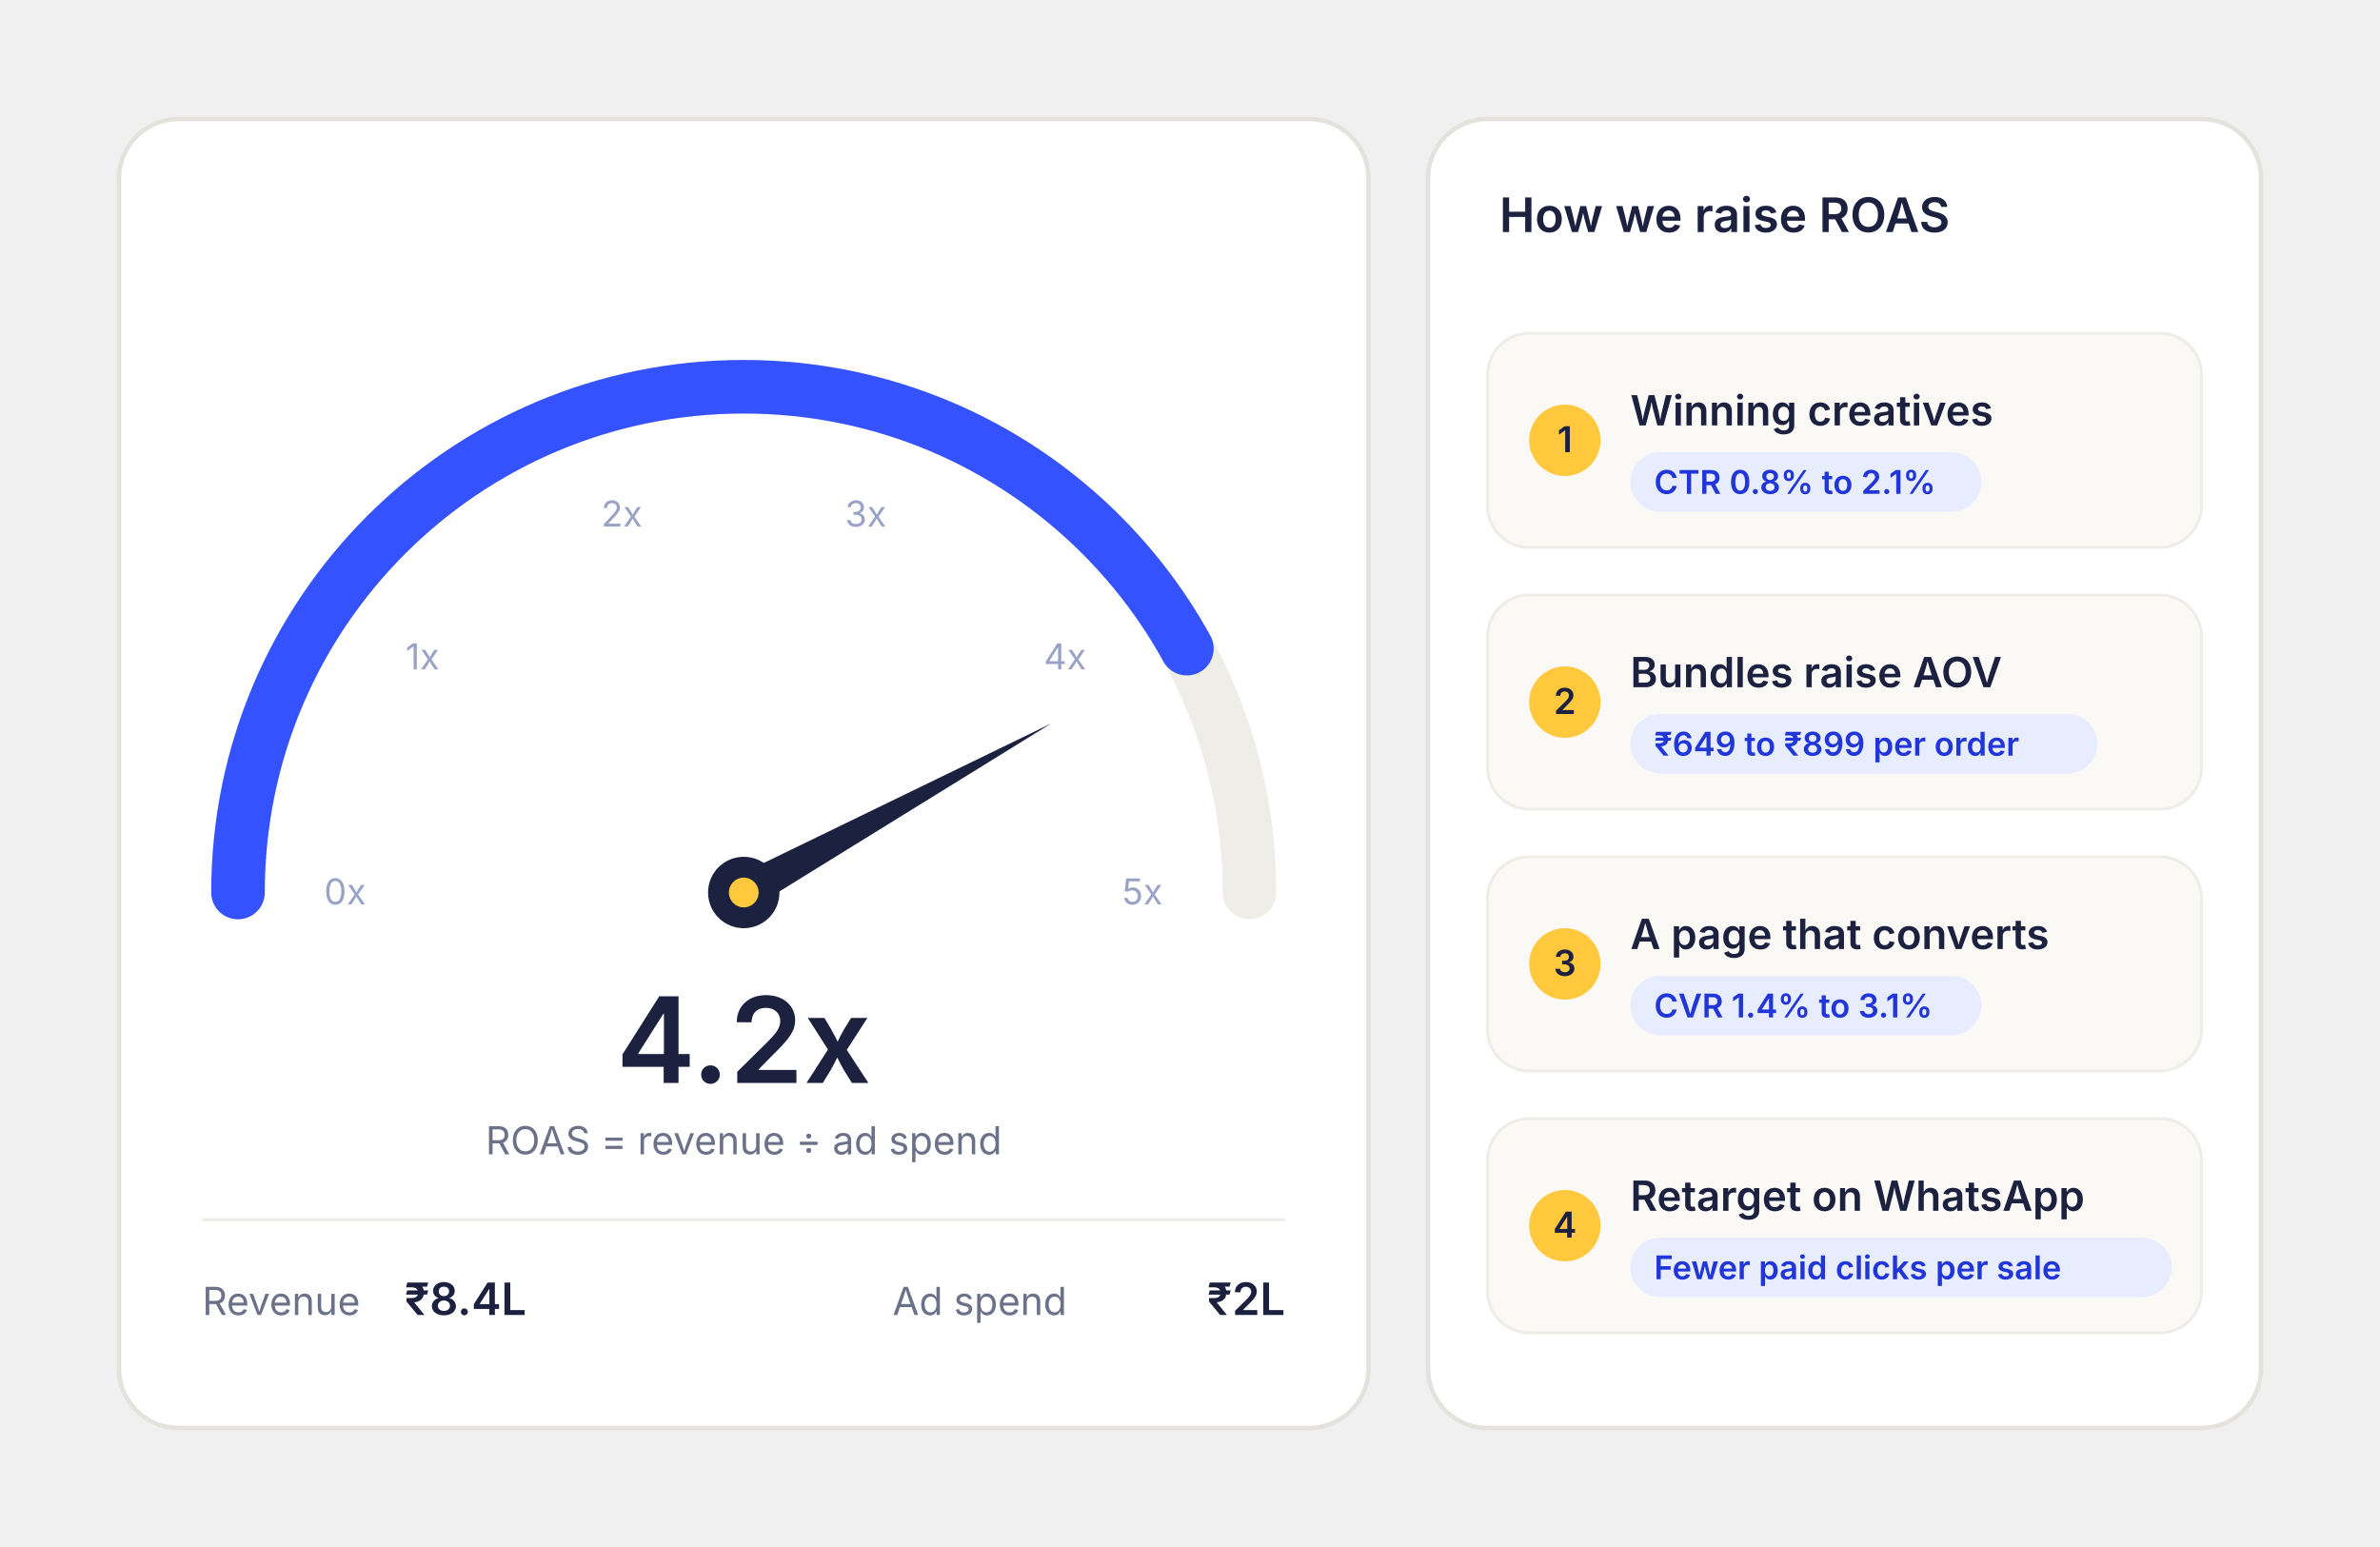
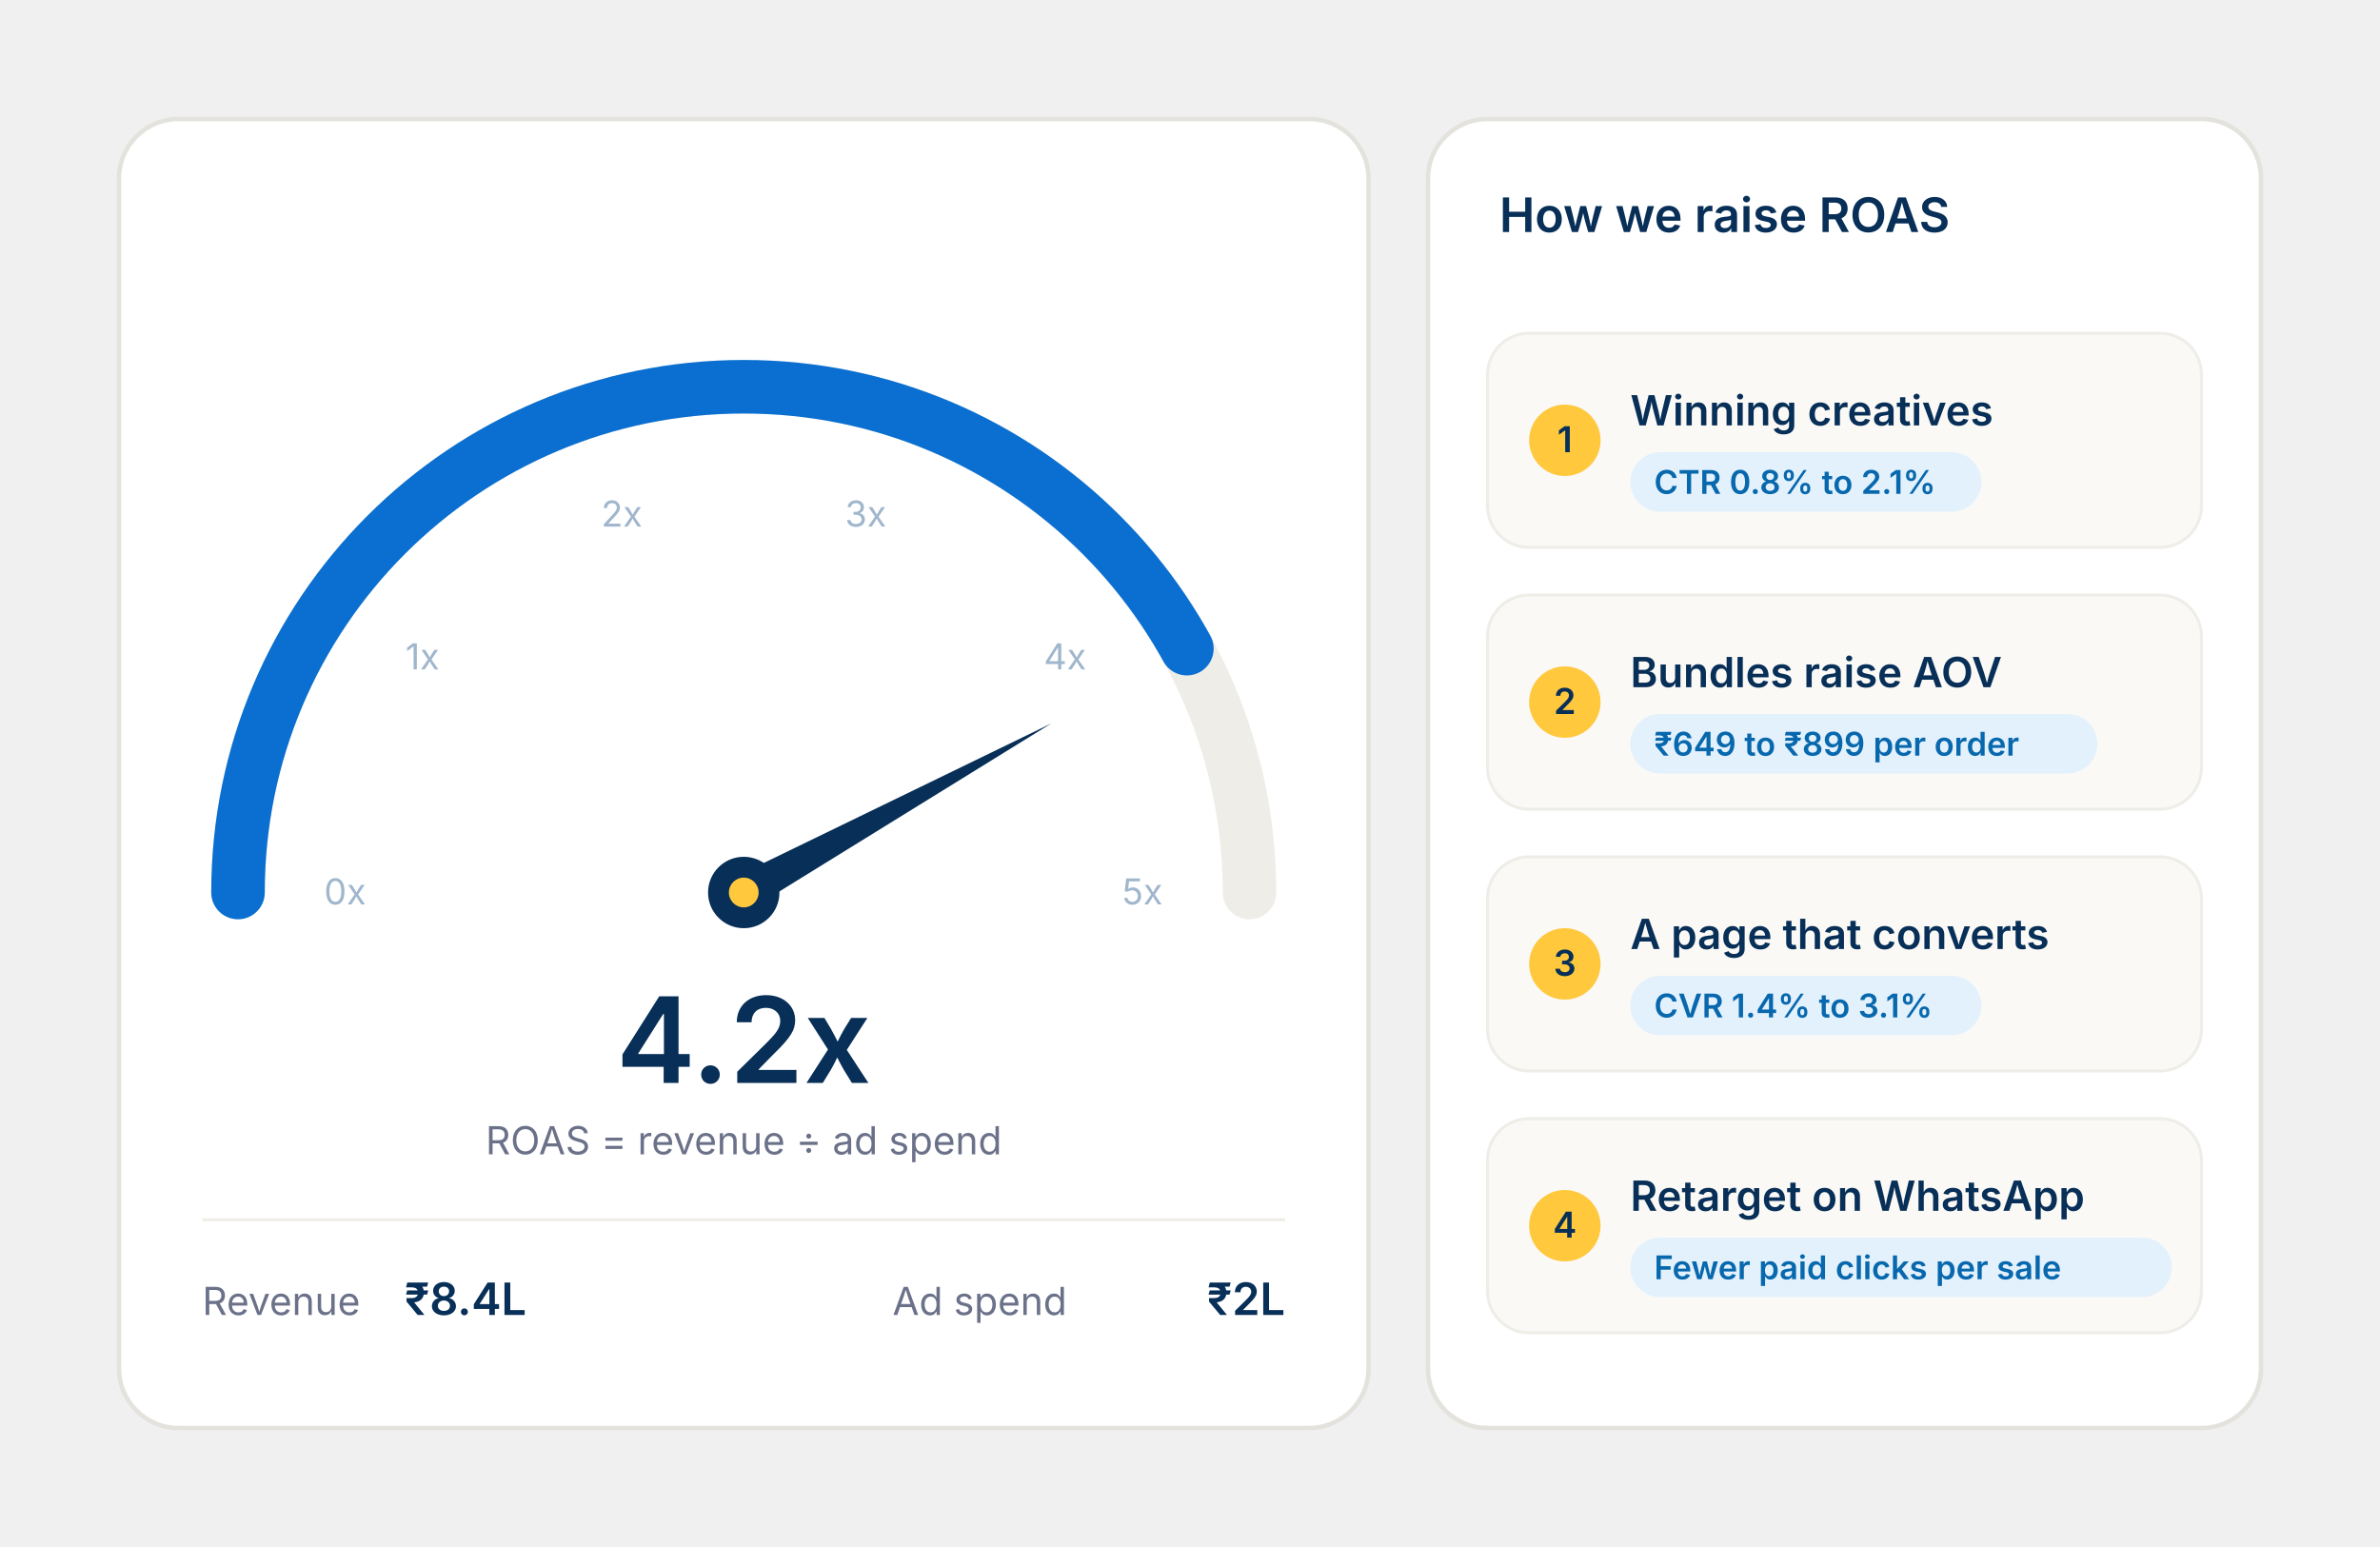
<svg xmlns="http://www.w3.org/2000/svg" viewBox="0 0 800 520" role="img" aria-labelledby="t d">
  <style>
.f{font-family:"DM Sans","Inter",system-ui,-apple-system,"Segoe UI",sans-serif}
.ga{stroke-dasharray:534.1;animation:ga 12s cubic-bezier(.4,1.4,.5,1) infinite}@keyframes ga{0%{stroke-dashoffset:363.2}16%{stroke-dashoffset:299.1}32%{stroke-dashoffset:224.3}48%{stroke-dashoffset:149.5}64%{stroke-dashoffset:85.5}94%{stroke-dashoffset:85.5}98%,100%{stroke-dashoffset:363.2}}
.nd{transform-box:view-box;transform-origin:250px 300px;animation:nd 12s cubic-bezier(.4,1.4,.5,1) infinite}@keyframes nd{0%{transform:rotate(-32.4deg)}16%{transform:rotate(-10.8deg)}32%{transform:rotate(14.4deg)}48%{transform:rotate(39.6deg)}64%{transform:rotate(61.2deg)}94%{transform:rotate(61.2deg)}98%,100%{transform:rotate(-32.4deg)}}
.rv0{animation:rv0 12s steps(1,end) infinite}@keyframes rv0{0%{opacity:1}16%{opacity:0}95%{opacity:1}}
.rv1{animation:rv1 12s steps(1,end) infinite}@keyframes rv1{0%{opacity:0}16%{opacity:1}32%{opacity:0}}
.rv2{animation:rv2 12s steps(1,end) infinite}@keyframes rv2{0%{opacity:0}32%{opacity:1}48%{opacity:0}}
.rv3{animation:rv3 12s steps(1,end) infinite}@keyframes rv3{0%{opacity:0}48%{opacity:1}64%{opacity:0}}
.rv4{animation:rv4 12s steps(1,end) infinite}@keyframes rv4{0%{opacity:0}64%{opacity:1}95%{opacity:0}}
.rw0{animation:rw0 12s steps(1,end) infinite}@keyframes rw0{0%{opacity:1}16%{opacity:0}95%{opacity:1}}
.rw1{animation:rw1 12s steps(1,end) infinite}@keyframes rw1{0%{opacity:0}16%{opacity:1}32%{opacity:0}}
.rw2{animation:rw2 12s steps(1,end) infinite}@keyframes rw2{0%{opacity:0}32%{opacity:1}48%{opacity:0}}
.rw3{animation:rw3 12s steps(1,end) infinite}@keyframes rw3{0%{opacity:0}48%{opacity:1}64%{opacity:0}}
.rw4{animation:rw4 12s steps(1,end) infinite}@keyframes rw4{0%{opacity:0}64%{opacity:1}95%{opacity:0}}
.lr0{animation:lr0 12s ease-out infinite}@keyframes lr0{0%,15%{opacity:.3}17%,94%{opacity:1}97%,100%{opacity:.3}}
.lr1{animation:lr1 12s ease-out infinite}@keyframes lr1{0%,31%{opacity:.3}33%,94%{opacity:1}97%,100%{opacity:.3}}
.lr2{animation:lr2 12s ease-out infinite}@keyframes lr2{0%,47%{opacity:.3}49%,94%{opacity:1}97%,100%{opacity:.3}}
.lr3{animation:lr3 12s ease-out infinite}@keyframes lr3{0%,63%{opacity:.3}65%,94%{opacity:1}97%,100%{opacity:.3}}
@media (prefers-reduced-motion:reduce){*{animation:none!important}}
</style>
  <rect x="40" y="40" width="420" height="440" rx="20" fill="#FFFFFF" stroke="#E4E2DC" stroke-width="1.5" />
  <path d="M80 300 A170 170 0 0 1 420 300" fill="none" stroke="#EFEDE7" stroke-width="18" stroke-linecap="round" />
-   <path class="ga" d="M80 300 A170 170 0 0 1 420 300" fill="none" stroke="#3452FF" stroke-width="18" stroke-linecap="round" stroke-dashoffset="85.5" />
-   <text class="f" x="116" y="304" font-size="12" fill="#9AA3C7" text-anchor="middle">0x</text>
-   <text class="f" x="142" y="225" font-size="12" fill="#9AA3C7" text-anchor="middle">1x</text>
-   <text class="f" x="209" y="177" font-size="12" fill="#9AA3C7" text-anchor="middle">2x</text>
-   <text class="f" x="291" y="177" font-size="12" fill="#9AA3C7" text-anchor="middle">3x</text>
-   <text class="f" x="358" y="225" font-size="12" fill="#9AA3C7" text-anchor="middle">4x</text>
-   <text class="f" x="384" y="304" font-size="12" fill="#9AA3C7" text-anchor="middle">5x</text>
+   <path class="ga" d="M80 300 A170 170 0 0 1 420 300" fill="none" stroke="#0a6fd0" stroke-width="18" stroke-linecap="round" stroke-dashoffset="85.5" />
+   <text class="f" x="116" y="304" font-size="12" fill="#9fb6cc" text-anchor="middle">0x</text>
+   <text class="f" x="142" y="225" font-size="12" fill="#9fb6cc" text-anchor="middle">1x</text>
+   <text class="f" x="209" y="177" font-size="12" fill="#9fb6cc" text-anchor="middle">2x</text>
+   <text class="f" x="291" y="177" font-size="12" fill="#9fb6cc" text-anchor="middle">3x</text>
+   <text class="f" x="358" y="225" font-size="12" fill="#9fb6cc" text-anchor="middle">4x</text>
+   <text class="f" x="384" y="304" font-size="12" fill="#9fb6cc" text-anchor="middle">5x</text>
  <line x1="80" y1="326" x2="120" y2="326" stroke="#FFFFFF" />
  <g class="nd" transform="rotate(61.2 250 300)">
-     <path d="M244 300 L250 182 L256 300 Z" fill="#1C2140" />
+     <path d="M244 300 L250 182 L256 300 Z" fill="#082f57" />
  </g>
-   <circle cx="250" cy="300" r="12" fill="#1C2140" />
+   <circle cx="250" cy="300" r="12" fill="#082f57" />
  <circle cx="250" cy="300" r="5" fill="#FFC83D" />
-   <text class="f rv0" x="250" y="364" font-size="40" font-weight="600" fill="#1C2140" text-anchor="middle" opacity="0">1.6x</text>
-   <text class="f rv1" x="250" y="364" font-size="40" font-weight="600" fill="#1C2140" text-anchor="middle" opacity="0">2.2x</text>
-   <text class="f rv2" x="250" y="364" font-size="40" font-weight="600" fill="#1C2140" text-anchor="middle" opacity="0">2.9x</text>
-   <text class="f rv3" x="250" y="364" font-size="40" font-weight="600" fill="#1C2140" text-anchor="middle" opacity="0">3.6x</text>
-   <text class="f rv4" x="250" y="364" font-size="40" font-weight="600" fill="#1C2140" text-anchor="middle" opacity="1">4.2x</text>
+   <text class="f rv0" x="250" y="364" font-size="40" font-weight="600" fill="#082f57" text-anchor="middle" opacity="0">1.6x</text>
+   <text class="f rv1" x="250" y="364" font-size="40" font-weight="600" fill="#082f57" text-anchor="middle" opacity="0">2.2x</text>
+   <text class="f rv2" x="250" y="364" font-size="40" font-weight="600" fill="#082f57" text-anchor="middle" opacity="0">2.9x</text>
+   <text class="f rv3" x="250" y="364" font-size="40" font-weight="600" fill="#082f57" text-anchor="middle" opacity="0">3.6x</text>
+   <text class="f rv4" x="250" y="364" font-size="40" font-weight="600" fill="#082f57" text-anchor="middle" opacity="1">4.2x</text>
  <text class="f" x="250" y="388" font-size="13" fill="#6B7189" text-anchor="middle">ROAS = revenue ÷ ad spend</text>
  <line x1="68" y1="410" x2="432" y2="410" stroke="#EFEDE7" />
  <text class="f" x="68" y="442" font-size="13" fill="#6B7189">Revenue</text>
  <text class="f" x="300" y="442" font-size="13" fill="#6B7189">Ad spend</text>
-   <text class="f" x="432" y="442" font-size="15" font-weight="600" fill="#1C2140" text-anchor="end">₹2L</text>
-   <text class="f rw0" x="136" y="442" font-size="15" font-weight="600" fill="#1C2140" opacity="0">₹3.2L</text>
-   <text class="f rw1" x="136" y="442" font-size="15" font-weight="600" fill="#1C2140" opacity="0">₹4.4L</text>
-   <text class="f rw2" x="136" y="442" font-size="15" font-weight="600" fill="#1C2140" opacity="0">₹5.8L</text>
-   <text class="f rw3" x="136" y="442" font-size="15" font-weight="600" fill="#1C2140" opacity="0">₹7.2L</text>
-   <text class="f rw4" x="136" y="442" font-size="15" font-weight="600" fill="#1C2140" opacity="1">₹8.4L</text>
+   <text class="f" x="432" y="442" font-size="15" font-weight="600" fill="#082f57" text-anchor="end">₹2L</text>
+   <text class="f rw0" x="136" y="442" font-size="15" font-weight="600" fill="#082f57" opacity="0">₹3.2L</text>
+   <text class="f rw1" x="136" y="442" font-size="15" font-weight="600" fill="#082f57" opacity="0">₹4.4L</text>
+   <text class="f rw2" x="136" y="442" font-size="15" font-weight="600" fill="#082f57" opacity="0">₹5.8L</text>
+   <text class="f rw3" x="136" y="442" font-size="15" font-weight="600" fill="#082f57" opacity="0">₹7.2L</text>
+   <text class="f rw4" x="136" y="442" font-size="15" font-weight="600" fill="#082f57" opacity="1">₹8.4L</text>
  <rect x="480" y="40" width="280" height="440" rx="20" fill="#FFFFFF" stroke="#E4E2DC" stroke-width="1.5" />
-   <text class="f" x="504" y="78" font-size="16" font-weight="600" fill="#1C2140">How we raise ROAS</text>
+   <text class="f" x="504" y="78" font-size="16" font-weight="600" fill="#082f57">How we raise ROAS</text>
  <g class="lr0">
    <rect x="500" y="112" width="240" height="72" rx="14" fill="#FAF9F6" stroke="#EFEDE7" />
    <circle cx="526" cy="148" r="12" fill="#FFC83D" />
-     <text class="f" x="526" y="152" font-size="12" font-weight="600" fill="#1C2140" text-anchor="middle">1</text>
-     <text class="f" x="548" y="143" font-size="14" font-weight="600" fill="#1C2140">Winning creatives</text>
-     <rect x="548" y="152" width="118" height="20" rx="10" fill="#E8ECFF" />
-     <text class="f" x="556" y="166" font-size="11" font-weight="600" fill="#2036D8">CTR 0.8% to 2.1%</text>
+     <text class="f" x="526" y="152" font-size="12" font-weight="600" fill="#082f57" text-anchor="middle">1</text>
+     <text class="f" x="548" y="143" font-size="14" font-weight="600" fill="#082f57">Winning creatives</text>
+     <rect x="548" y="152" width="118" height="20" rx="10" fill="#e3f1fd" />
+     <text class="f" x="556" y="166" font-size="11" font-weight="600" fill="#0868ad">CTR 0.8% to 2.1%</text>
  </g>
  <g class="lr1">
    <rect x="500" y="200" width="240" height="72" rx="14" fill="#FAF9F6" stroke="#EFEDE7" />
    <circle cx="526" cy="236" r="12" fill="#FFC83D" />
-     <text class="f" x="526" y="240" font-size="12" font-weight="600" fill="#1C2140" text-anchor="middle">2</text>
-     <text class="f" x="548" y="231" font-size="14" font-weight="600" fill="#1C2140">Bundles raise AOV</text>
-     <rect x="548" y="240" width="157" height="20" rx="10" fill="#E8ECFF" />
-     <text class="f" x="556" y="254" font-size="11" font-weight="600" fill="#2036D8">₹649 to ₹899 per order</text>
+     <text class="f" x="526" y="240" font-size="12" font-weight="600" fill="#082f57" text-anchor="middle">2</text>
+     <text class="f" x="548" y="231" font-size="14" font-weight="600" fill="#082f57">Bundles raise AOV</text>
+     <rect x="548" y="240" width="157" height="20" rx="10" fill="#e3f1fd" />
+     <text class="f" x="556" y="254" font-size="11" font-weight="600" fill="#0868ad">₹649 to ₹899 per order</text>
  </g>
  <g class="lr2">
    <rect x="500" y="288" width="240" height="72" rx="14" fill="#FAF9F6" stroke="#EFEDE7" />
    <circle cx="526" cy="324" r="12" fill="#FFC83D" />
-     <text class="f" x="526" y="328" font-size="12" font-weight="600" fill="#1C2140" text-anchor="middle">3</text>
-     <text class="f" x="548" y="319" font-size="14" font-weight="600" fill="#1C2140">A page that converts</text>
-     <rect x="548" y="328" width="118" height="20" rx="10" fill="#E8ECFF" />
-     <text class="f" x="556" y="342" font-size="11" font-weight="600" fill="#2036D8">CVR 1.4% to 3.1%</text>
+     <text class="f" x="526" y="328" font-size="12" font-weight="600" fill="#082f57" text-anchor="middle">3</text>
+     <text class="f" x="548" y="319" font-size="14" font-weight="600" fill="#082f57">A page that converts</text>
+     <rect x="548" y="328" width="118" height="20" rx="10" fill="#e3f1fd" />
+     <text class="f" x="556" y="342" font-size="11" font-weight="600" fill="#0868ad">CVR 1.4% to 3.1%</text>
  </g>
  <g class="lr3">
    <rect x="500" y="376" width="240" height="72" rx="14" fill="#FAF9F6" stroke="#EFEDE7" />
    <circle cx="526" cy="412" r="12" fill="#FFC83D" />
-     <text class="f" x="526" y="416" font-size="12" font-weight="600" fill="#1C2140" text-anchor="middle">4</text>
-     <text class="f" x="548" y="407" font-size="14" font-weight="600" fill="#1C2140">Retarget on WhatsApp</text>
-     <rect x="548" y="416" width="182" height="20" rx="10" fill="#E8ECFF" />
-     <text class="f" x="556" y="430" font-size="11" font-weight="600" fill="#2036D8">Fewer paid clicks per sale</text>
+     <text class="f" x="526" y="416" font-size="12" font-weight="600" fill="#082f57" text-anchor="middle">4</text>
+     <text class="f" x="548" y="407" font-size="14" font-weight="600" fill="#082f57">Retarget on WhatsApp</text>
+     <rect x="548" y="416" width="182" height="20" rx="10" fill="#e3f1fd" />
+     <text class="f" x="556" y="430" font-size="11" font-weight="600" fill="#0868ad">Fewer paid clicks per sale</text>
  </g>
</svg>
